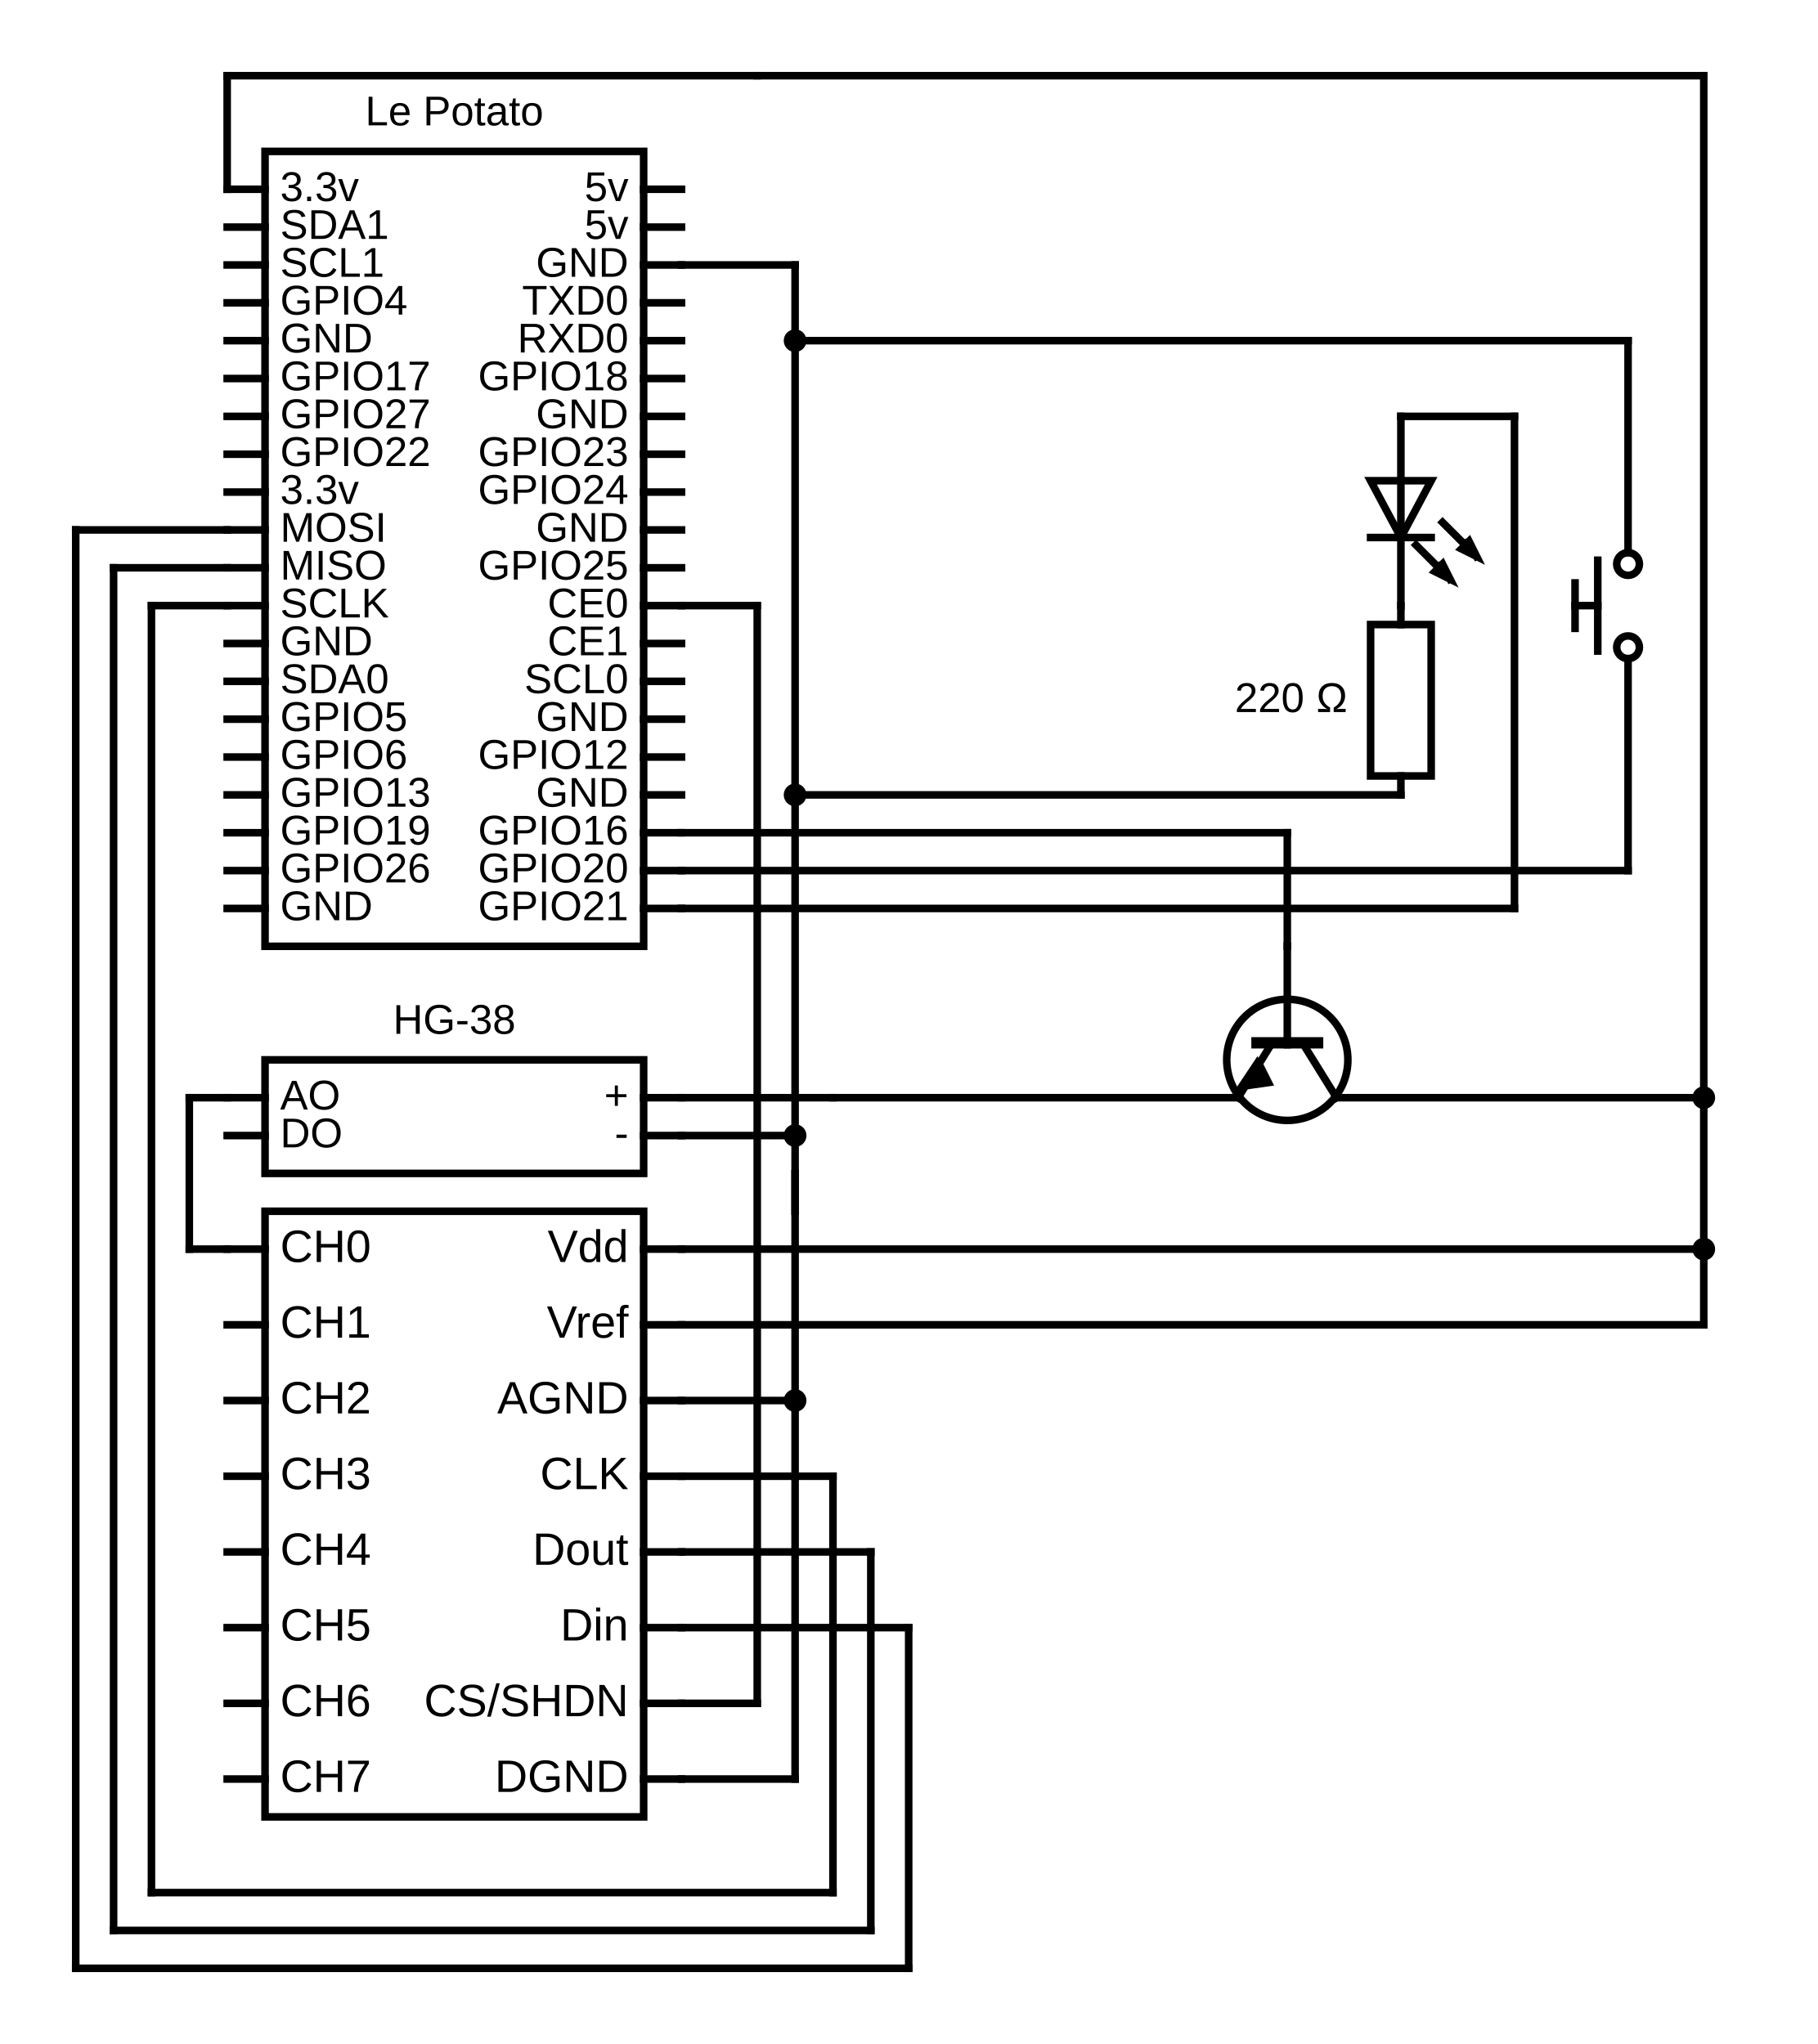
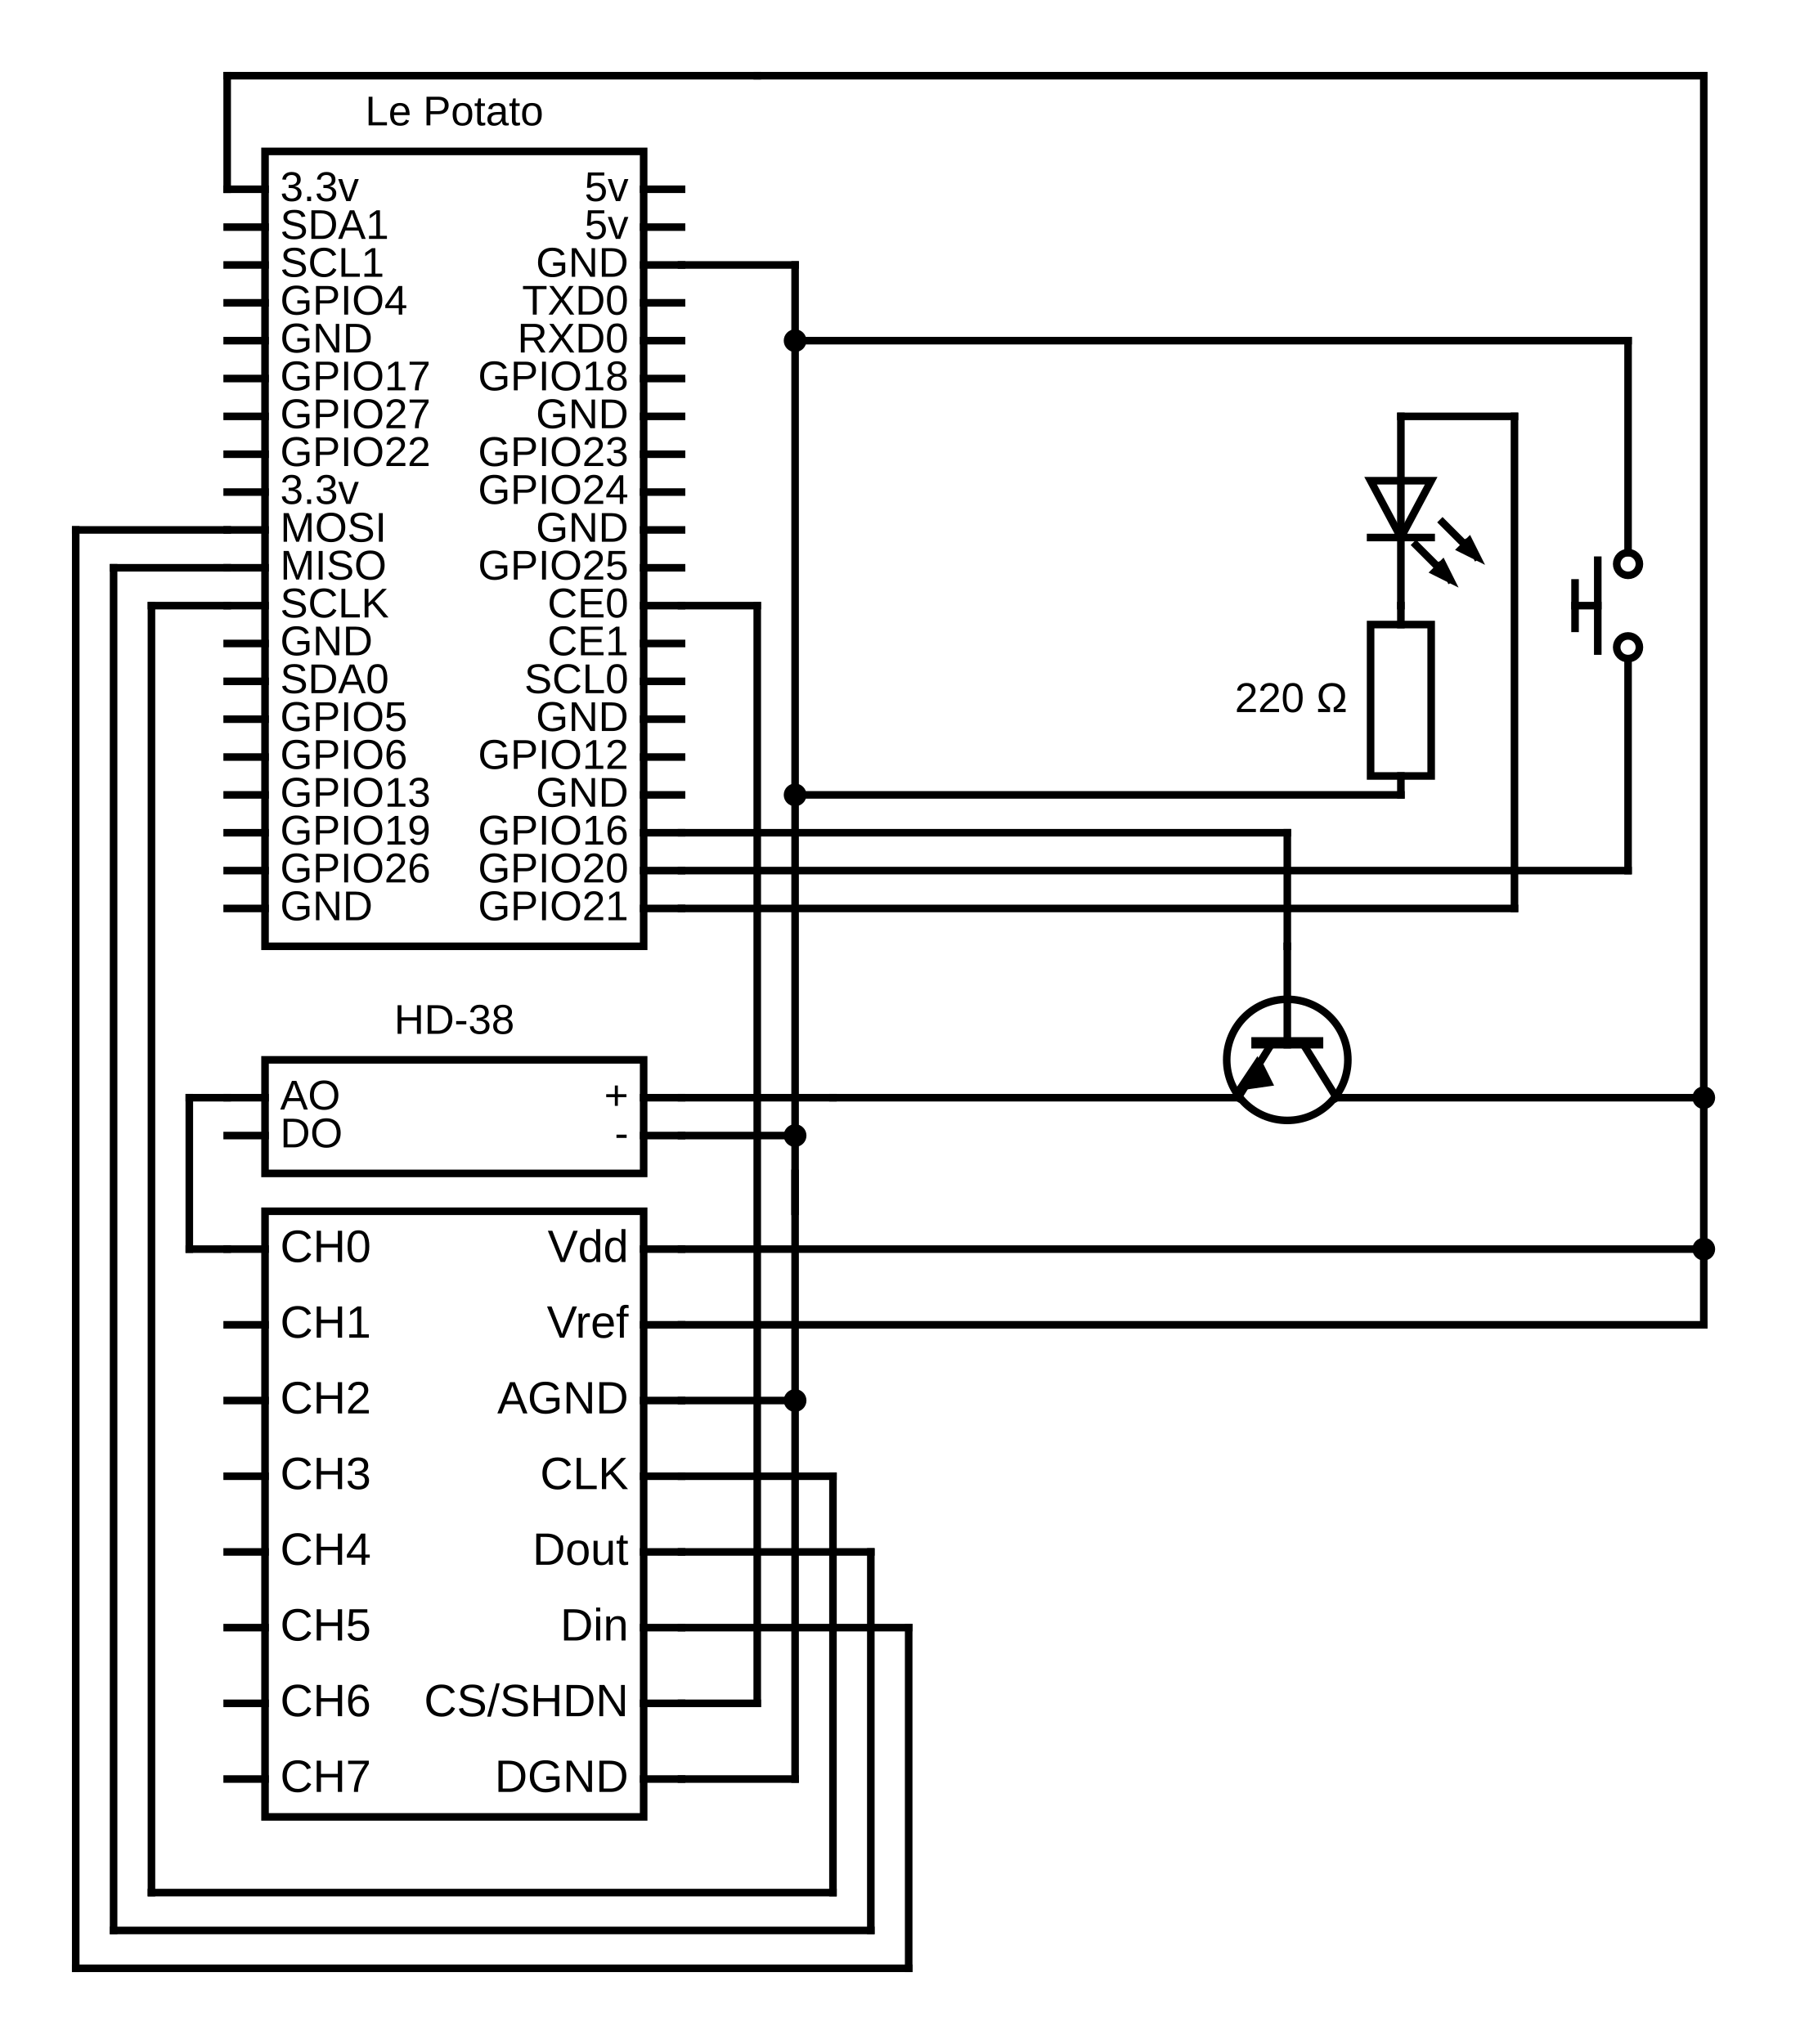
<svg xmlns="http://www.w3.org/2000/svg" version="1.1" width="480" height="540">
  <line x1="180" y1="300" x2="210" y2="300" style="stroke:rgb(0, 0, 0);stroke-linecap:square;stroke-width:2" />
  <line x1="180" y1="160" x2="200" y2="160" style="stroke:rgb(0, 0, 0);stroke-linecap:square;stroke-width:2" />
  <line x1="200" y1="160" x2="200" y2="450" style="stroke:rgb(0, 0, 0);stroke-linecap:square;stroke-width:2" />
  <line x1="180" y1="450" x2="200" y2="450" style="stroke:rgb(0, 0, 0);stroke-linecap:square;stroke-width:2" />
  <line x1="20" y1="140" x2="60" y2="140" style="stroke:rgb(0, 0, 0);stroke-linecap:square;stroke-width:2" />
  <line x1="20" y1="140" x2="20" y2="520" style="stroke:rgb(0, 0, 0);stroke-linecap:square;stroke-width:2" />
  <line x1="20" y1="520" x2="240" y2="520" style="stroke:rgb(0, 0, 0);stroke-linecap:square;stroke-width:2" />
  <line x1="240" y1="430" x2="240" y2="520" style="stroke:rgb(0, 0, 0);stroke-linecap:square;stroke-width:2" />
  <line x1="180" y1="430" x2="240" y2="430" style="stroke:rgb(0, 0, 0);stroke-linecap:square;stroke-width:2" />
  <line x1="30" y1="150" x2="60" y2="150" style="stroke:rgb(0, 0, 0);stroke-linecap:square;stroke-width:2" />
  <line x1="30" y1="150" x2="30" y2="510" style="stroke:rgb(0, 0, 0);stroke-linecap:square;stroke-width:2" />
  <line x1="30" y1="510" x2="230" y2="510" style="stroke:rgb(0, 0, 0);stroke-linecap:square;stroke-width:2" />
  <line x1="230" y1="410" x2="230" y2="510" style="stroke:rgb(0, 0, 0);stroke-linecap:square;stroke-width:2" />
  <line x1="180" y1="410" x2="230" y2="410" style="stroke:rgb(0, 0, 0);stroke-linecap:square;stroke-width:2" />
  <line x1="40" y1="160" x2="60" y2="160" style="stroke:rgb(0, 0, 0);stroke-linecap:square;stroke-width:2" />
  <line x1="40" y1="160" x2="40" y2="500" style="stroke:rgb(0, 0, 0);stroke-linecap:square;stroke-width:2" />
  <line x1="40" y1="500" x2="220" y2="500" style="stroke:rgb(0, 0, 0);stroke-linecap:square;stroke-width:2" />
  <line x1="220" y1="390" x2="220" y2="500" style="stroke:rgb(0, 0, 0);stroke-linecap:square;stroke-width:2" />
  <line x1="180" y1="390" x2="220" y2="390" style="stroke:rgb(0, 0, 0);stroke-linecap:square;stroke-width:2" />
  <line x1="340" y1="220" x2="340" y2="250" style="stroke:rgb(0, 0, 0);stroke-linecap:square;stroke-width:2" />
  <line x1="180" y1="290" x2="220" y2="290" style="stroke:rgb(0, 0, 0);stroke-linecap:square;stroke-width:2" />
  <line x1="50" y1="290" x2="60" y2="290" style="stroke:rgb(0, 0, 0);stroke-linecap:square;stroke-width:2" />
  <line x1="180" y1="470" x2="210" y2="470" style="stroke:rgb(0, 0, 0);stroke-linecap:square;stroke-width:2" />
  <line x1="180" y1="370" x2="210" y2="370" style="stroke:rgb(0, 0, 0);stroke-linecap:square;stroke-width:2" />
  <line x1="180" y1="350" x2="450" y2="350" style="stroke:rgb(0, 0, 0);stroke-linecap:square;stroke-width:2" />
  <line x1="50" y1="330" x2="60" y2="330" style="stroke:rgb(0, 0, 0);stroke-linecap:square;stroke-width:2" />
  <line x1="370" y1="110" x2="400" y2="110" style="stroke:rgb(0, 0, 0);stroke-linecap:square;stroke-width:2" />
  <line x1="210" y1="210" x2="370" y2="210" style="stroke:rgb(0, 0, 0);stroke-linecap:square;stroke-width:2" />
  <line x1="400" y1="110" x2="400" y2="240" style="stroke:rgb(0, 0, 0);stroke-linecap:square;stroke-width:2" />
  <line x1="210" y1="90" x2="430" y2="90" style="stroke:rgb(0, 0, 0);stroke-linecap:square;stroke-width:2" />
  <line x1="180" y1="230" x2="430" y2="230" style="stroke:rgb(0, 0, 0);stroke-linecap:square;stroke-width:2" />
  <line x1="430" y1="90" x2="430" y2="146" style="stroke:rgb(0, 0, 0);stroke-linecap:square;stroke-width:2" />
  <line x1="430" y1="174" x2="430" y2="230" style="stroke:rgb(0, 0, 0);stroke-linecap:square;stroke-width:2" />
  <ellipse cx="430" cy="149" rx="3" ry="3" style="fill-opacity:0;fill:rgb(0, 0, 0);stroke:rgb(0, 0, 0);stroke-width:2" />
  <ellipse cx="430" cy="171" rx="3" ry="3" style="fill-opacity:0;fill:rgb(0, 0, 0);stroke:rgb(0, 0, 0);stroke-width:2" />
  <line x1="422" y1="148" x2="422" y2="172" style="stroke:rgb(0, 0, 0);stroke-linecap:square;stroke-width:2" />
  <line x1="416" y1="154" x2="416" y2="166" style="stroke:rgb(0, 0, 0);stroke-linecap:square;stroke-width:2" />
  <line x1="416" y1="160" x2="422" y2="160" style="stroke:rgb(0, 0, 0);stroke-linecap:square;stroke-width:2" />
  <line x1="180" y1="240" x2="400" y2="240" style="stroke:rgb(0, 0, 0);stroke-linecap:square;stroke-width:2" />
  <line x1="370" y1="160" x2="370" y2="165" style="stroke:rgb(0, 0, 0);stroke-linecap:square;stroke-width:2" />
  <line x1="370" y1="205" x2="370" y2="210" style="stroke:rgb(0, 0, 0);stroke-linecap:square;stroke-width:2" />
  <rect x="362" y="165" width="16" height="40" style="fill-opacity:0;fill:rgb(0, 0, 0);stroke:rgb(0, 0, 0);stroke-width:2" />
  <text x="356" y="185" style="font-family:Arial;font-size:11px;text-anchor:end" dominant-baseline="middle" transform="rotate(0, 356, 185)">220 Ω</text>
  <line x1="370" y1="110" x2="370" y2="160" style="stroke:rgb(0, 0, 0);stroke-linecap:square;stroke-width:2" />
  <path d="M 370,142 M 362,142 L 378,142 M 370,142 L 378,127 L 362,127 L 370,142" style="fill-opacity:0;fill:rgb(0, 0, 0);stroke:rgb(0, 0, 0);stroke-linecap:square;stroke-width:2" />
  <path d="M 370,140 M 381,138 L 389,146 M 390,147 L 388,143 L 386,145 L 390,147 L 388,143" style="fill-opacity:0;fill:rgb(0, 0, 0);stroke:rgb(0, 0, 0);stroke-linecap:square;stroke-width:2" />
  <path d="M 370,140 M 374,144 L 382,152 M 383,153 L 381,149 L 379,151 L 383,153 L 381,149" style="fill-opacity:0;fill:rgb(0, 0, 0);stroke:rgb(0, 0, 0);stroke-linecap:square;stroke-width:2" />
  <line x1="50" y1="290" x2="50" y2="330" style="stroke:rgb(0, 0, 0);stroke-linecap:square;stroke-width:2" />
  <line x1="450" y1="20" x2="450" y2="350" style="stroke:rgb(0, 0, 0);stroke-linecap:square;stroke-width:2" />
  <line x1="200" y1="20" x2="450" y2="20" style="stroke:rgb(0, 0, 0);stroke-linecap:square;stroke-width:2" />
  <line x1="180" y1="220" x2="340" y2="220" style="stroke:rgb(0, 0, 0);stroke-linecap:square;stroke-width:2" />
-   <text x="120" y="270" style="font-family:Arial;font-size:11px;text-anchor:middle" dominant-baseline="middle" transform="rotate(0, 120, 270)">HG-38</text>
+   <text x="120" y="270" style="font-family:Arial;font-size:11px;text-anchor:middle" dominant-baseline="middle" transform="rotate(0, 120, 270)">HD-38</text>
  <rect x="70" y="280" width="100" height="30" style="fill-opacity:0;fill:rgb(0, 0, 0);stroke:rgb(0, 0, 0);stroke-width:2" />
  <line x1="60" y1="290" x2="70" y2="290" style="stroke:rgb(0, 0, 0);stroke-linecap:square;stroke-width:2" />
  <text x="74" y="290" style="font-family:Arial;font-size:11px;text-anchor:start" dominant-baseline="middle" transform="rotate(0, 74, 290)">AO</text>
  <line x1="170" y1="290" x2="180" y2="290" style="stroke:rgb(0, 0, 0);stroke-linecap:square;stroke-width:2" />
  <text x="166" y="290" style="font-family:Arial;font-size:11px;text-anchor:end" dominant-baseline="middle" transform="rotate(0, 166, 290)">+</text>
  <line x1="60" y1="300" x2="70" y2="300" style="stroke:rgb(0, 0, 0);stroke-linecap:square;stroke-width:2" />
  <text x="74" y="300" style="font-family:Arial;font-size:11px;text-anchor:start" dominant-baseline="middle" transform="rotate(0, 74, 300)">DO</text>
  <line x1="170" y1="300" x2="180" y2="300" style="stroke:rgb(0, 0, 0);stroke-linecap:square;stroke-width:2" />
  <text x="166" y="300" style="font-family:Arial;font-size:11px;text-anchor:end" dominant-baseline="middle" transform="rotate(0, 166, 300)">-</text>
  <text x="120" y="30" style="font-family:Arial;font-size:11px;text-anchor:middle" dominant-baseline="middle" transform="rotate(0, 120, 30)">Le Potato</text>
  <rect x="70" y="40" width="100" height="210" style="fill-opacity:0;fill:rgb(0, 0, 0);stroke:rgb(0, 0, 0);stroke-width:2" />
  <line x1="60" y1="50" x2="70" y2="50" style="stroke:rgb(0, 0, 0);stroke-linecap:square;stroke-width:2" />
  <text x="74" y="50" style="font-family:Arial;font-size:11px;text-anchor:start" dominant-baseline="middle" transform="rotate(0, 74, 50)">3.3v</text>
  <line x1="170" y1="50" x2="180" y2="50" style="stroke:rgb(0, 0, 0);stroke-linecap:square;stroke-width:2" />
  <text x="166" y="50" style="font-family:Arial;font-size:11px;text-anchor:end" dominant-baseline="middle" transform="rotate(0, 166, 50)">5v</text>
  <line x1="60" y1="60" x2="70" y2="60" style="stroke:rgb(0, 0, 0);stroke-linecap:square;stroke-width:2" />
  <text x="74" y="60" style="font-family:Arial;font-size:11px;text-anchor:start" dominant-baseline="middle" transform="rotate(0, 74, 60)">SDA1</text>
  <line x1="170" y1="60" x2="180" y2="60" style="stroke:rgb(0, 0, 0);stroke-linecap:square;stroke-width:2" />
  <text x="166" y="60" style="font-family:Arial;font-size:11px;text-anchor:end" dominant-baseline="middle" transform="rotate(0, 166, 60)">5v</text>
  <line x1="60" y1="70" x2="70" y2="70" style="stroke:rgb(0, 0, 0);stroke-linecap:square;stroke-width:2" />
  <text x="74" y="70" style="font-family:Arial;font-size:11px;text-anchor:start" dominant-baseline="middle" transform="rotate(0, 74, 70)">SCL1</text>
  <line x1="170" y1="70" x2="180" y2="70" style="stroke:rgb(0, 0, 0);stroke-linecap:square;stroke-width:2" />
  <text x="166" y="70" style="font-family:Arial;font-size:11px;text-anchor:end" dominant-baseline="middle" transform="rotate(0, 166, 70)">GND</text>
  <line x1="60" y1="80" x2="70" y2="80" style="stroke:rgb(0, 0, 0);stroke-linecap:square;stroke-width:2" />
  <text x="74" y="80" style="font-family:Arial;font-size:11px;text-anchor:start" dominant-baseline="middle" transform="rotate(0, 74, 80)">GPIO4</text>
  <line x1="170" y1="80" x2="180" y2="80" style="stroke:rgb(0, 0, 0);stroke-linecap:square;stroke-width:2" />
  <text x="166" y="80" style="font-family:Arial;font-size:11px;text-anchor:end" dominant-baseline="middle" transform="rotate(0, 166, 80)">TXD0</text>
  <line x1="60" y1="90" x2="70" y2="90" style="stroke:rgb(0, 0, 0);stroke-linecap:square;stroke-width:2" />
  <text x="74" y="90" style="font-family:Arial;font-size:11px;text-anchor:start" dominant-baseline="middle" transform="rotate(0, 74, 90)">GND</text>
  <line x1="170" y1="90" x2="180" y2="90" style="stroke:rgb(0, 0, 0);stroke-linecap:square;stroke-width:2" />
  <text x="166" y="90" style="font-family:Arial;font-size:11px;text-anchor:end" dominant-baseline="middle" transform="rotate(0, 166, 90)">RXD0</text>
  <line x1="60" y1="100" x2="70" y2="100" style="stroke:rgb(0, 0, 0);stroke-linecap:square;stroke-width:2" />
  <text x="74" y="100" style="font-family:Arial;font-size:11px;text-anchor:start" dominant-baseline="middle" transform="rotate(0, 74, 100)">GPIO17</text>
  <line x1="170" y1="100" x2="180" y2="100" style="stroke:rgb(0, 0, 0);stroke-linecap:square;stroke-width:2" />
  <text x="166" y="100" style="font-family:Arial;font-size:11px;text-anchor:end" dominant-baseline="middle" transform="rotate(0, 166, 100)">GPIO18</text>
  <line x1="60" y1="110" x2="70" y2="110" style="stroke:rgb(0, 0, 0);stroke-linecap:square;stroke-width:2" />
  <text x="74" y="110" style="font-family:Arial;font-size:11px;text-anchor:start" dominant-baseline="middle" transform="rotate(0, 74, 110)">GPIO27</text>
  <line x1="170" y1="110" x2="180" y2="110" style="stroke:rgb(0, 0, 0);stroke-linecap:square;stroke-width:2" />
  <text x="166" y="110" style="font-family:Arial;font-size:11px;text-anchor:end" dominant-baseline="middle" transform="rotate(0, 166, 110)">GND</text>
  <line x1="60" y1="120" x2="70" y2="120" style="stroke:rgb(0, 0, 0);stroke-linecap:square;stroke-width:2" />
  <text x="74" y="120" style="font-family:Arial;font-size:11px;text-anchor:start" dominant-baseline="middle" transform="rotate(0, 74, 120)">GPIO22</text>
  <line x1="170" y1="120" x2="180" y2="120" style="stroke:rgb(0, 0, 0);stroke-linecap:square;stroke-width:2" />
  <text x="166" y="120" style="font-family:Arial;font-size:11px;text-anchor:end" dominant-baseline="middle" transform="rotate(0, 166, 120)">GPIO23</text>
  <line x1="60" y1="130" x2="70" y2="130" style="stroke:rgb(0, 0, 0);stroke-linecap:square;stroke-width:2" />
  <text x="74" y="130" style="font-family:Arial;font-size:11px;text-anchor:start" dominant-baseline="middle" transform="rotate(0, 74, 130)">3.3v</text>
  <line x1="170" y1="130" x2="180" y2="130" style="stroke:rgb(0, 0, 0);stroke-linecap:square;stroke-width:2" />
  <text x="166" y="130" style="font-family:Arial;font-size:11px;text-anchor:end" dominant-baseline="middle" transform="rotate(0, 166, 130)">GPIO24</text>
  <line x1="60" y1="140" x2="70" y2="140" style="stroke:rgb(0, 0, 0);stroke-linecap:square;stroke-width:2" />
  <text x="74" y="140" style="font-family:Arial;font-size:11px;text-anchor:start" dominant-baseline="middle" transform="rotate(0, 74, 140)">MOSI</text>
  <line x1="170" y1="140" x2="180" y2="140" style="stroke:rgb(0, 0, 0);stroke-linecap:square;stroke-width:2" />
  <text x="166" y="140" style="font-family:Arial;font-size:11px;text-anchor:end" dominant-baseline="middle" transform="rotate(0, 166, 140)">GND</text>
  <line x1="60" y1="150" x2="70" y2="150" style="stroke:rgb(0, 0, 0);stroke-linecap:square;stroke-width:2" />
  <text x="74" y="150" style="font-family:Arial;font-size:11px;text-anchor:start" dominant-baseline="middle" transform="rotate(0, 74, 150)">MISO</text>
  <line x1="170" y1="150" x2="180" y2="150" style="stroke:rgb(0, 0, 0);stroke-linecap:square;stroke-width:2" />
  <text x="166" y="150" style="font-family:Arial;font-size:11px;text-anchor:end" dominant-baseline="middle" transform="rotate(0, 166, 150)">GPIO25</text>
  <line x1="60" y1="160" x2="70" y2="160" style="stroke:rgb(0, 0, 0);stroke-linecap:square;stroke-width:2" />
  <text x="74" y="160" style="font-family:Arial;font-size:11px;text-anchor:start" dominant-baseline="middle" transform="rotate(0, 74, 160)">SCLK</text>
  <line x1="170" y1="160" x2="180" y2="160" style="stroke:rgb(0, 0, 0);stroke-linecap:square;stroke-width:2" />
  <text x="166" y="160" style="font-family:Arial;font-size:11px;text-anchor:end" dominant-baseline="middle" transform="rotate(0, 166, 160)">CE0</text>
  <line x1="60" y1="170" x2="70" y2="170" style="stroke:rgb(0, 0, 0);stroke-linecap:square;stroke-width:2" />
  <text x="74" y="170" style="font-family:Arial;font-size:11px;text-anchor:start" dominant-baseline="middle" transform="rotate(0, 74, 170)">GND</text>
  <line x1="170" y1="170" x2="180" y2="170" style="stroke:rgb(0, 0, 0);stroke-linecap:square;stroke-width:2" />
  <text x="166" y="170" style="font-family:Arial;font-size:11px;text-anchor:end" dominant-baseline="middle" transform="rotate(0, 166, 170)">CE1</text>
  <line x1="60" y1="180" x2="70" y2="180" style="stroke:rgb(0, 0, 0);stroke-linecap:square;stroke-width:2" />
  <text x="74" y="180" style="font-family:Arial;font-size:11px;text-anchor:start" dominant-baseline="middle" transform="rotate(0, 74, 180)">SDA0</text>
  <line x1="170" y1="180" x2="180" y2="180" style="stroke:rgb(0, 0, 0);stroke-linecap:square;stroke-width:2" />
  <text x="166" y="180" style="font-family:Arial;font-size:11px;text-anchor:end" dominant-baseline="middle" transform="rotate(0, 166, 180)">SCL0</text>
  <line x1="60" y1="190" x2="70" y2="190" style="stroke:rgb(0, 0, 0);stroke-linecap:square;stroke-width:2" />
  <text x="74" y="190" style="font-family:Arial;font-size:11px;text-anchor:start" dominant-baseline="middle" transform="rotate(0, 74, 190)">GPIO5</text>
  <line x1="170" y1="190" x2="180" y2="190" style="stroke:rgb(0, 0, 0);stroke-linecap:square;stroke-width:2" />
  <text x="166" y="190" style="font-family:Arial;font-size:11px;text-anchor:end" dominant-baseline="middle" transform="rotate(0, 166, 190)">GND</text>
  <line x1="60" y1="200" x2="70" y2="200" style="stroke:rgb(0, 0, 0);stroke-linecap:square;stroke-width:2" />
  <text x="74" y="200" style="font-family:Arial;font-size:11px;text-anchor:start" dominant-baseline="middle" transform="rotate(0, 74, 200)">GPIO6</text>
  <line x1="170" y1="200" x2="180" y2="200" style="stroke:rgb(0, 0, 0);stroke-linecap:square;stroke-width:2" />
  <text x="166" y="200" style="font-family:Arial;font-size:11px;text-anchor:end" dominant-baseline="middle" transform="rotate(0, 166, 200)">GPIO12</text>
  <line x1="60" y1="210" x2="70" y2="210" style="stroke:rgb(0, 0, 0);stroke-linecap:square;stroke-width:2" />
  <text x="74" y="210" style="font-family:Arial;font-size:11px;text-anchor:start" dominant-baseline="middle" transform="rotate(0, 74, 210)">GPIO13</text>
  <line x1="170" y1="210" x2="180" y2="210" style="stroke:rgb(0, 0, 0);stroke-linecap:square;stroke-width:2" />
  <text x="166" y="210" style="font-family:Arial;font-size:11px;text-anchor:end" dominant-baseline="middle" transform="rotate(0, 166, 210)">GND</text>
  <line x1="60" y1="220" x2="70" y2="220" style="stroke:rgb(0, 0, 0);stroke-linecap:square;stroke-width:2" />
  <text x="74" y="220" style="font-family:Arial;font-size:11px;text-anchor:start" dominant-baseline="middle" transform="rotate(0, 74, 220)">GPIO19</text>
  <line x1="170" y1="220" x2="180" y2="220" style="stroke:rgb(0, 0, 0);stroke-linecap:square;stroke-width:2" />
  <text x="166" y="220" style="font-family:Arial;font-size:11px;text-anchor:end" dominant-baseline="middle" transform="rotate(0, 166, 220)">GPIO16</text>
  <line x1="60" y1="230" x2="70" y2="230" style="stroke:rgb(0, 0, 0);stroke-linecap:square;stroke-width:2" />
  <text x="74" y="230" style="font-family:Arial;font-size:11px;text-anchor:start" dominant-baseline="middle" transform="rotate(0, 74, 230)">GPIO26</text>
  <line x1="170" y1="230" x2="180" y2="230" style="stroke:rgb(0, 0, 0);stroke-linecap:square;stroke-width:2" />
  <text x="166" y="230" style="font-family:Arial;font-size:11px;text-anchor:end" dominant-baseline="middle" transform="rotate(0, 166, 230)">GPIO20</text>
  <line x1="60" y1="240" x2="70" y2="240" style="stroke:rgb(0, 0, 0);stroke-linecap:square;stroke-width:2" />
  <text x="74" y="240" style="font-family:Arial;font-size:11px;text-anchor:start" dominant-baseline="middle" transform="rotate(0, 74, 240)">GND</text>
  <line x1="170" y1="240" x2="180" y2="240" style="stroke:rgb(0, 0, 0);stroke-linecap:square;stroke-width:2" />
  <text x="166" y="240" style="font-family:Arial;font-size:11px;text-anchor:end" dominant-baseline="middle" transform="rotate(0, 166, 240)">GPIO21</text>
  <line x1="450" y1="290" x2="353" y2="290" style="stroke:rgb(0, 0, 0);stroke-linecap:square;stroke-width:2" />
  <line x1="327" y1="290" x2="220" y2="290" style="stroke:rgb(0, 0, 0);stroke-linecap:square;stroke-width:2" />
  <line x1="340" y1="250" x2="340" y2="276" style="stroke:rgb(0, 0, 0);stroke-linecap:square;stroke-width:2" />
  <line x1="348" y1="275.5" x2="332" y2="275.5" style="stroke:rgb(0, 0, 0);stroke-linecap:square;stroke-width:3" />
  <line x1="353" y1="290" x2="344" y2="275.5" style="stroke:rgb(0, 0, 0);stroke-linecap:square;stroke-width:2" />
  <line x1="336" y1="275.5" x2="327" y2="290" style="stroke:rgb(0, 0, 0);stroke-linecap:square;stroke-width:2" />
  <ellipse cx="340" cy="280" rx="16" ry="16" style="fill-opacity:0;fill:rgb(0, 0, 0);stroke:rgb(0, 0, 0);stroke-width:2" />
  <path d="M 333,282 L 335,286 L 328,287 L 332,281 L 333,283" style="fill-opacity:1;fill:rgb(0, 0, 0);stroke:rgb(0, 0, 0);stroke-linecap:square;stroke-width:2" />
  <line x1="210" y1="310" x2="210" y2="470" style="stroke:rgb(0, 0, 0);stroke-linecap:square;stroke-width:2" />
  <line x1="210" y1="70" x2="210" y2="320" style="stroke:rgb(0, 0, 0);stroke-linecap:square;stroke-width:2" />
  <line x1="180" y1="70" x2="210" y2="70" style="stroke:rgb(0, 0, 0);stroke-linecap:square;stroke-width:2" />
  <line x1="180" y1="330" x2="450" y2="330" style="stroke:rgb(0, 0, 0);stroke-linecap:square;stroke-width:2" />
  <line x1="60" y1="20" x2="200" y2="20" style="stroke:rgb(0, 0, 0);stroke-linecap:square;stroke-width:2" />
  <line x1="60" y1="20" x2="60" y2="50" style="stroke:rgb(0, 0, 0);stroke-linecap:square;stroke-width:2" />
  <rect x="70" y="320" width="100" height="160" style="fill-opacity:0;fill:rgb(0, 0, 0);stroke:rgb(0, 0, 0);stroke-width:2" />
  <line x1="60" y1="330" x2="70" y2="330" style="stroke:rgb(0, 0, 0);stroke-linecap:square;stroke-width:2" />
  <line x1="60" y1="350" x2="70" y2="350" style="stroke:rgb(0, 0, 0);stroke-linecap:square;stroke-width:2" />
  <line x1="170" y1="330" x2="180" y2="330" style="stroke:rgb(0, 0, 0);stroke-linecap:square;stroke-width:2" />
  <line x1="170" y1="350" x2="180" y2="350" style="stroke:rgb(0, 0, 0);stroke-linecap:square;stroke-width:2" />
  <text x="74" y="330" style="font-family:Arial;font-size:12px;text-anchor:start" dominant-baseline="middle" transform="rotate(0, 74, 330)">CH0</text>
  <text x="74" y="350" style="font-family:Arial;font-size:12px;text-anchor:start" dominant-baseline="middle" transform="rotate(0, 74, 350)">CH1</text>
  <text x="166" y="330" style="font-family:Arial;font-size:12px;text-anchor:end" dominant-baseline="middle" transform="rotate(0, 166, 330)">Vdd</text>
  <text x="166" y="350" style="font-family:Arial;font-size:12px;text-anchor:end" dominant-baseline="middle" transform="rotate(0, 166, 350)">Vref</text>
  <line x1="60" y1="370" x2="70" y2="370" style="stroke:rgb(0, 0, 0);stroke-linecap:square;stroke-width:2" />
  <line x1="170" y1="370" x2="180" y2="370" style="stroke:rgb(0, 0, 0);stroke-linecap:square;stroke-width:2" />
  <text x="74" y="370" style="font-family:Arial;font-size:12px;text-anchor:start" dominant-baseline="middle" transform="rotate(0, 74, 370)">CH2</text>
  <text x="166" y="370" style="font-family:Arial;font-size:12px;text-anchor:end" dominant-baseline="middle" transform="rotate(0, 166, 370)">AGND</text>
  <line x1="60" y1="390" x2="70" y2="390" style="stroke:rgb(0, 0, 0);stroke-linecap:square;stroke-width:2" />
  <line x1="170" y1="390" x2="180" y2="390" style="stroke:rgb(0, 0, 0);stroke-linecap:square;stroke-width:2" />
  <text x="74" y="390" style="font-family:Arial;font-size:12px;text-anchor:start" dominant-baseline="middle" transform="rotate(0, 74, 390)">CH3</text>
  <text x="166" y="390" style="font-family:Arial;font-size:12px;text-anchor:end" dominant-baseline="middle" transform="rotate(0, 166, 390)">CLK</text>
  <line x1="60" y1="410" x2="70" y2="410" style="stroke:rgb(0, 0, 0);stroke-linecap:square;stroke-width:2" />
  <line x1="170" y1="410" x2="180" y2="410" style="stroke:rgb(0, 0, 0);stroke-linecap:square;stroke-width:2" />
  <text x="74" y="410" style="font-family:Arial;font-size:12px;text-anchor:start" dominant-baseline="middle" transform="rotate(0, 74, 410)">CH4</text>
  <text x="166" y="410" style="font-family:Arial;font-size:12px;text-anchor:end" dominant-baseline="middle" transform="rotate(0, 166, 410)">Dout</text>
  <line x1="60" y1="430" x2="70" y2="430" style="stroke:rgb(0, 0, 0);stroke-linecap:square;stroke-width:2" />
  <line x1="170" y1="430" x2="180" y2="430" style="stroke:rgb(0, 0, 0);stroke-linecap:square;stroke-width:2" />
  <text x="74" y="430" style="font-family:Arial;font-size:12px;text-anchor:start" dominant-baseline="middle" transform="rotate(0, 74, 430)">CH5</text>
  <text x="166" y="430" style="font-family:Arial;font-size:12px;text-anchor:end" dominant-baseline="middle" transform="rotate(0, 166, 430)">Din</text>
  <line x1="60" y1="450" x2="70" y2="450" style="stroke:rgb(0, 0, 0);stroke-linecap:square;stroke-width:2" />
  <line x1="170" y1="450" x2="180" y2="450" style="stroke:rgb(0, 0, 0);stroke-linecap:square;stroke-width:2" />
  <text x="74" y="450" style="font-family:Arial;font-size:12px;text-anchor:start" dominant-baseline="middle" transform="rotate(0, 74, 450)">CH6</text>
  <text x="166" y="450" style="font-family:Arial;font-size:12px;text-anchor:end" dominant-baseline="middle" transform="rotate(0, 166, 450)">CS/SHDN</text>
  <line x1="60" y1="470" x2="70" y2="470" style="stroke:rgb(0, 0, 0);stroke-linecap:square;stroke-width:2" />
  <line x1="170" y1="470" x2="180" y2="470" style="stroke:rgb(0, 0, 0);stroke-linecap:square;stroke-width:2" />
  <text x="74" y="470" style="font-family:Arial;font-size:12px;text-anchor:start" dominant-baseline="middle" transform="rotate(0, 74, 470)">CH7</text>
  <text x="166" y="470" style="font-family:Arial;font-size:12px;text-anchor:end" dominant-baseline="middle" transform="rotate(0, 166, 470)">DGND</text>
  <ellipse cx="210" cy="300" rx="2" ry="2" style="fill-opacity:1;fill:rgb(0, 0, 0);stroke:rgb(0, 0, 0);stroke-width:2" />
  <ellipse cx="210" cy="370" rx="2" ry="2" style="fill-opacity:1;fill:rgb(0, 0, 0);stroke:rgb(0, 0, 0);stroke-width:2" />
  <ellipse cx="210" cy="210" rx="2" ry="2" style="fill-opacity:1;fill:rgb(0, 0, 0);stroke:rgb(0, 0, 0);stroke-width:2" />
  <ellipse cx="210" cy="90" rx="2" ry="2" style="fill-opacity:1;fill:rgb(0, 0, 0);stroke:rgb(0, 0, 0);stroke-width:2" />
  <ellipse cx="450" cy="290" rx="2" ry="2" style="fill-opacity:1;fill:rgb(0, 0, 0);stroke:rgb(0, 0, 0);stroke-width:2" />
  <ellipse cx="450" cy="330" rx="2" ry="2" style="fill-opacity:1;fill:rgb(0, 0, 0);stroke:rgb(0, 0, 0);stroke-width:2" />
</svg>
